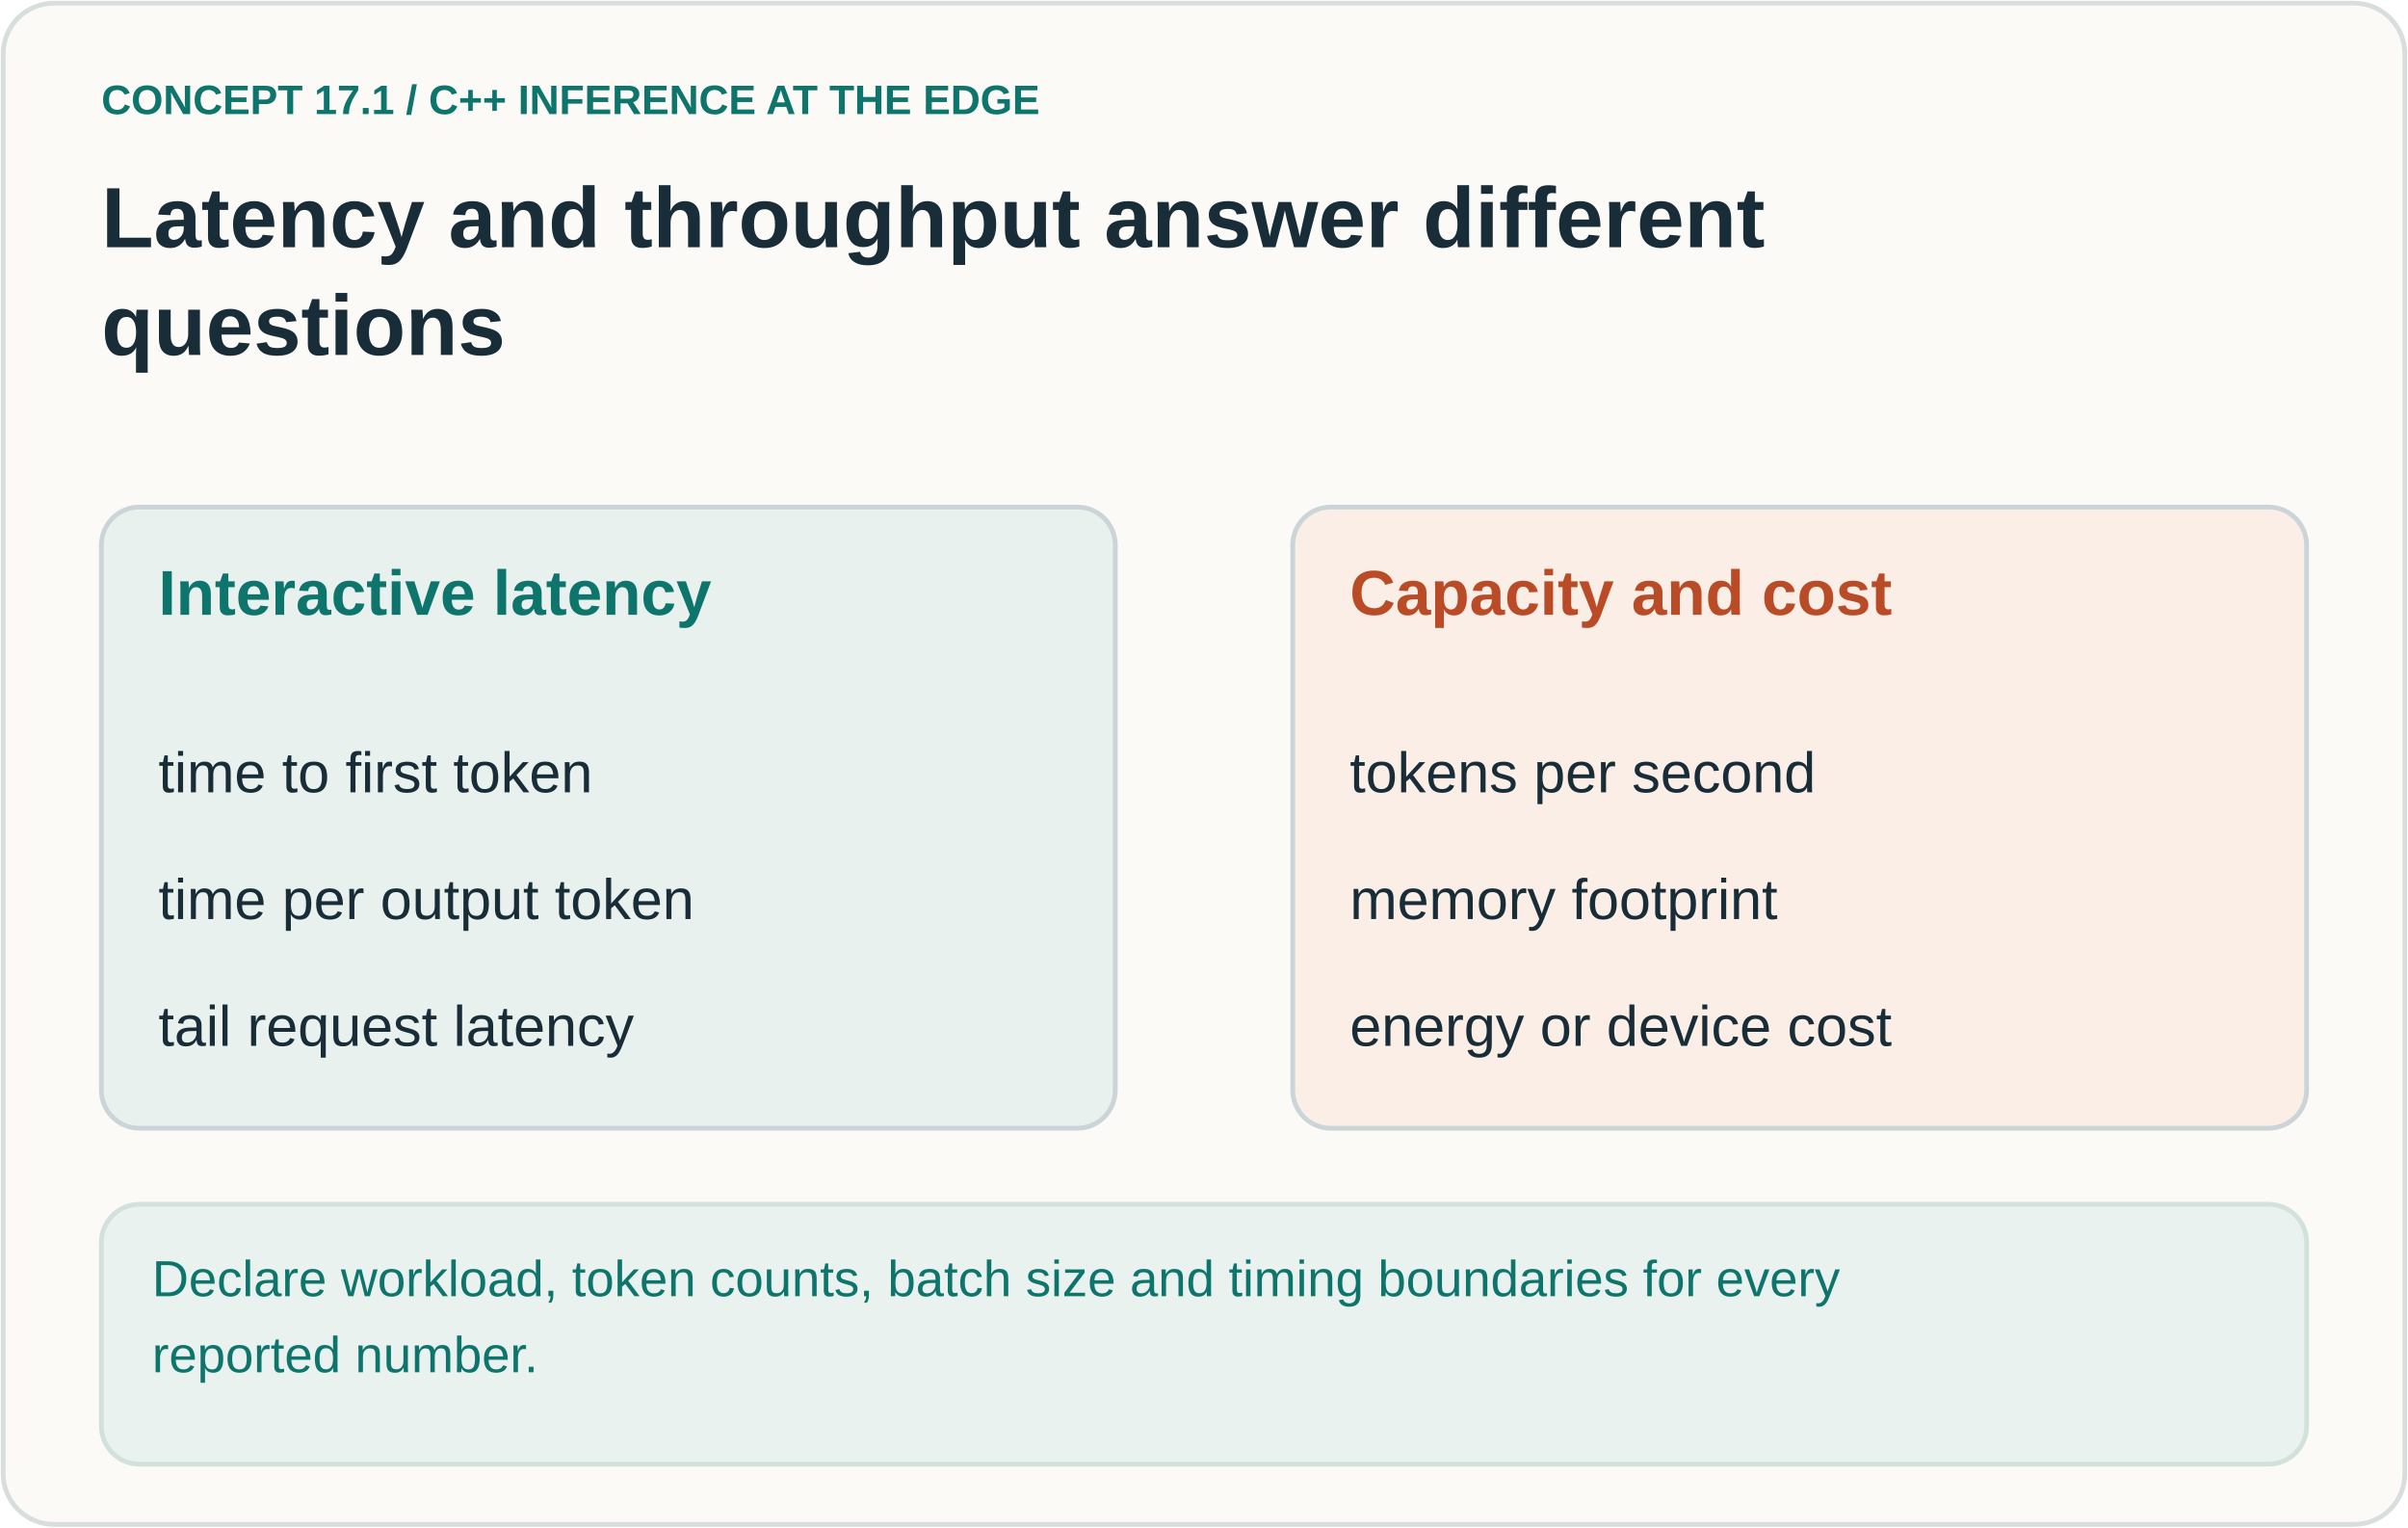
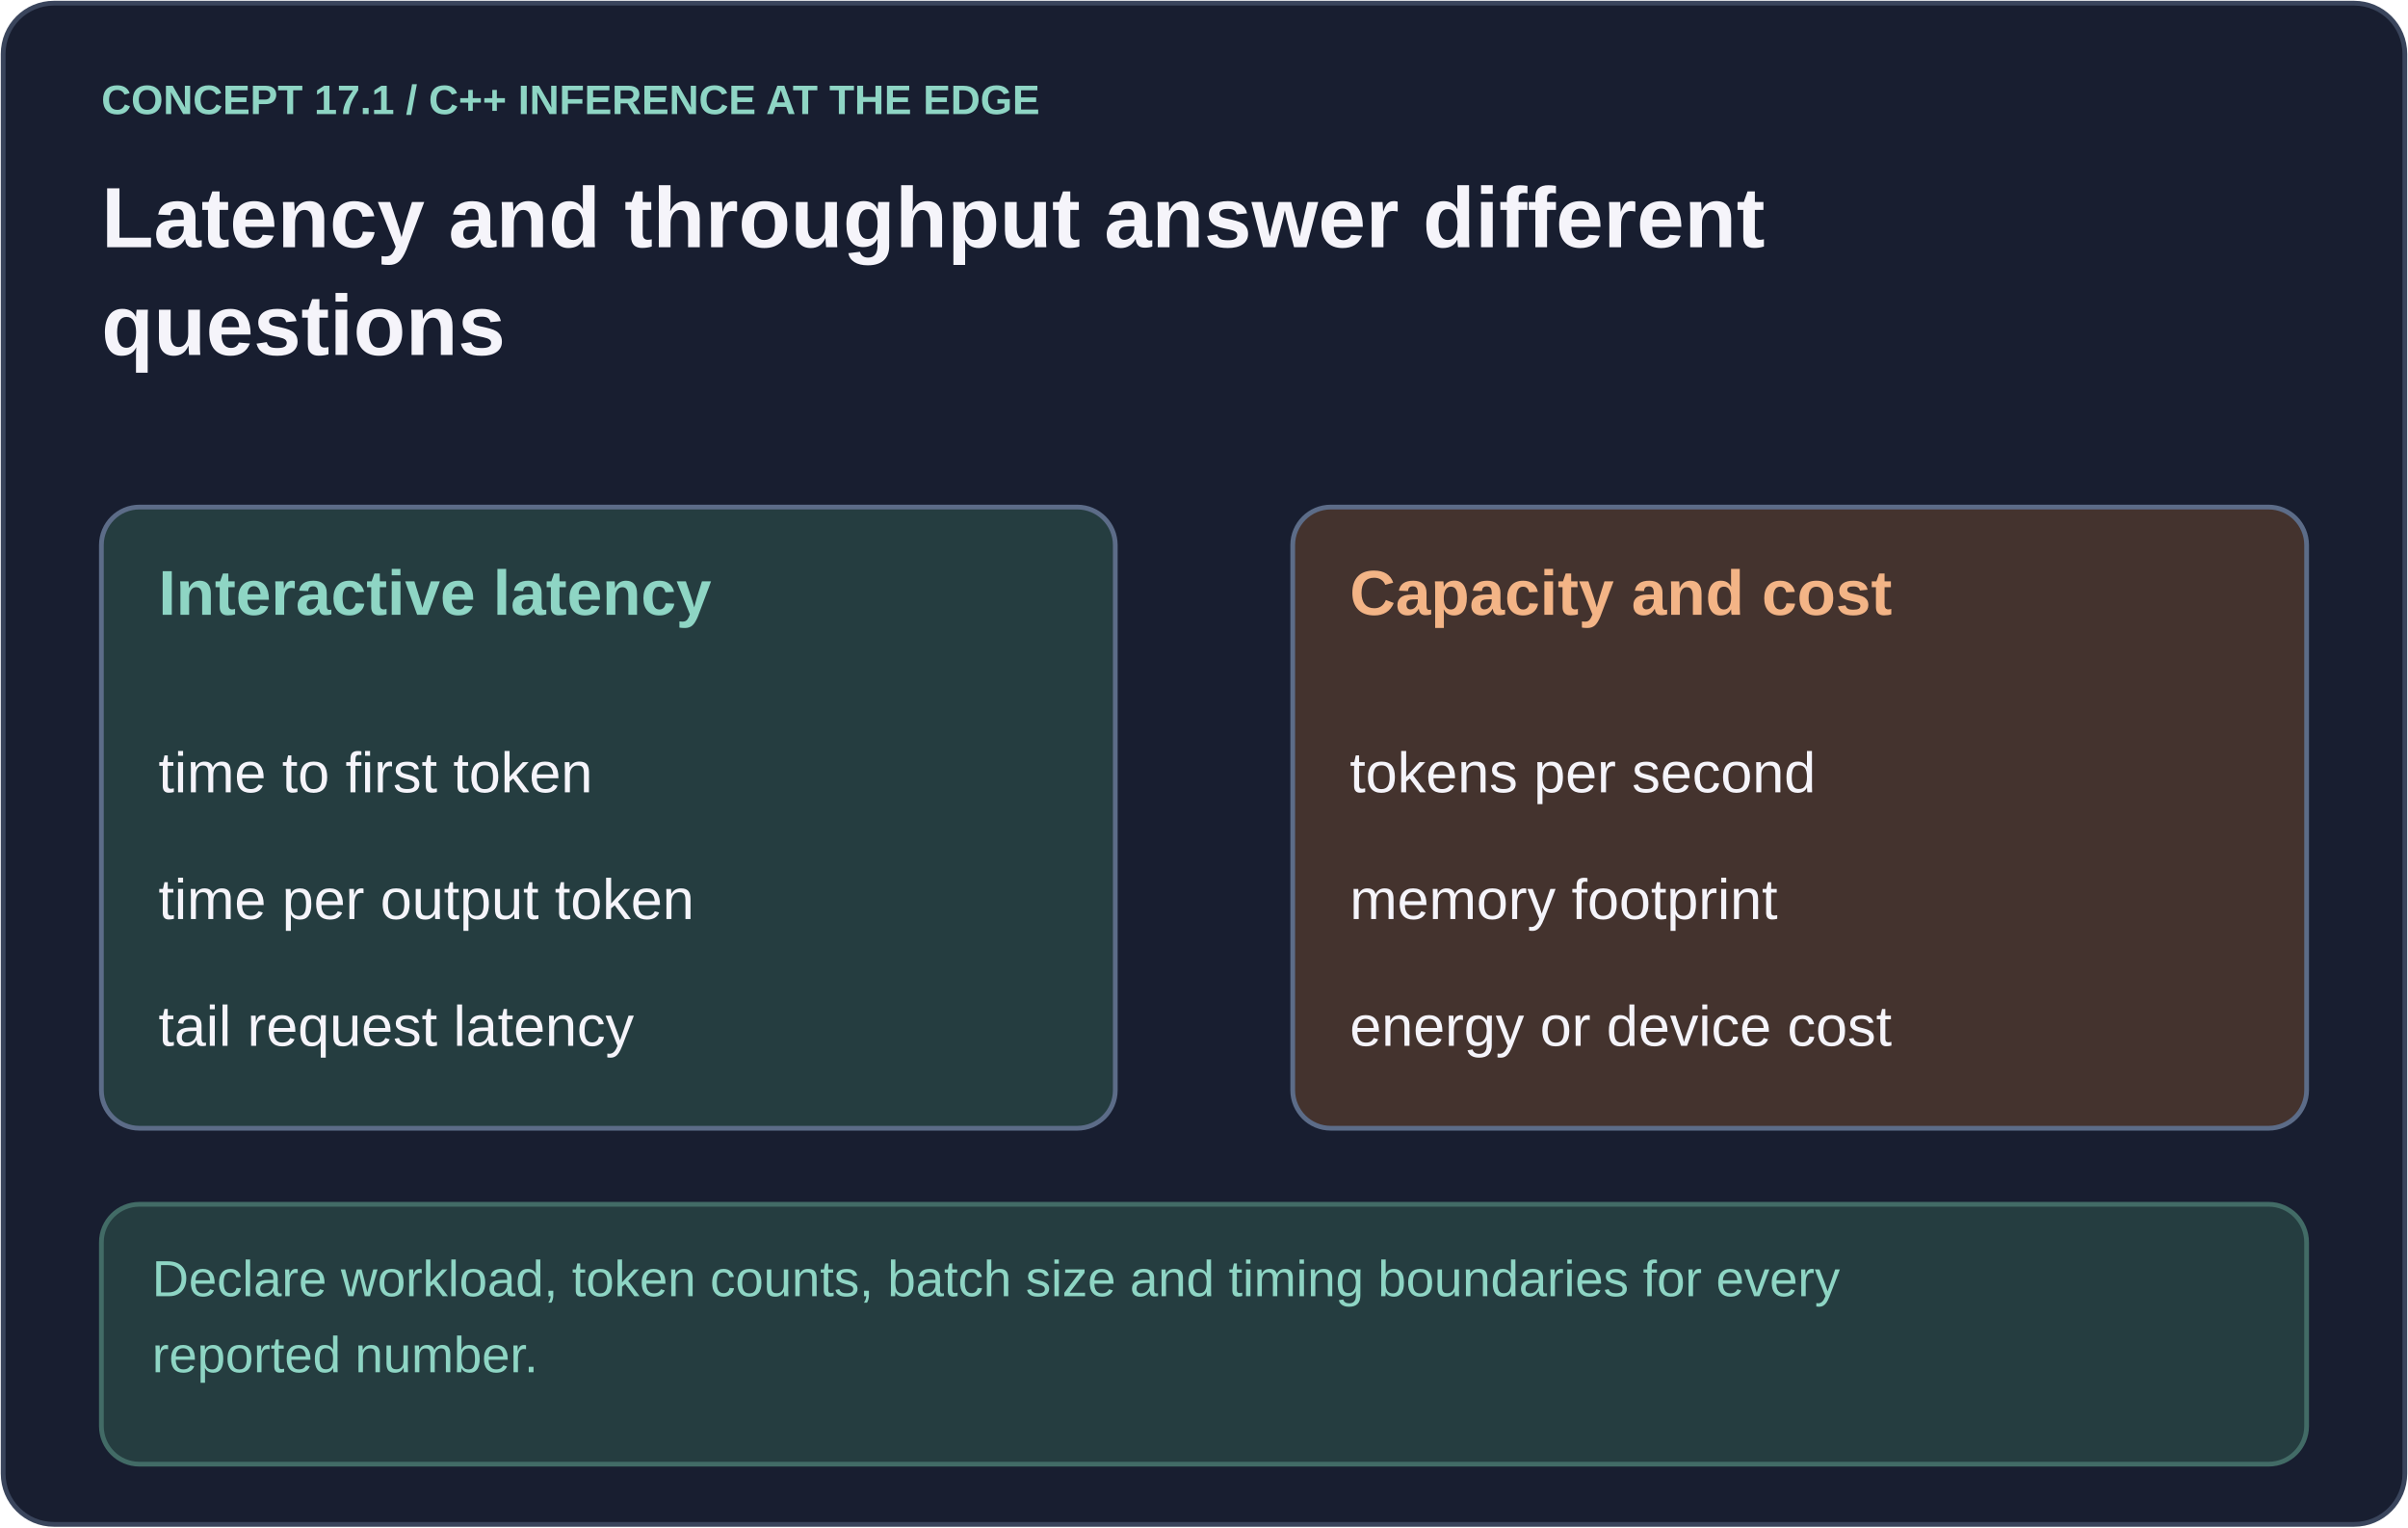
<svg xmlns="http://www.w3.org/2000/svg" width="760" height="482" viewBox="0 0 760 482" role="img" aria-labelledby="title desc">
  <defs>
    <marker id="arrow" viewBox="0 0 10 10" refX="9" refY="5" markerWidth="6" markerHeight="6" orient="auto-start-reverse">
      <path d="M0 0 L10 5 L0 10 Z" fill="#738993" />
    </marker>
  </defs>
  <g font-family="Arial, Helvetica, sans-serif">
-     <rect x="1" y="1" width="758" height="480" rx="16" fill="#fbfaf7" stroke="#d8dedb" stroke-width="1.5" />
-     <text x="32" y="36" font-size="13" fill="#0e756d" font-weight="700" text-anchor="start">CONCEPT 17.1  /  C++ INFERENCE AT THE EDGE</text>
-     <text x="32" y="78" font-size="27" fill="#182d38" font-weight="600" text-anchor="start">Latency and throughput answer different</text>
-     <text x="32" y="112" font-size="27" fill="#182d38" font-weight="600" text-anchor="start">questions</text>
-     <rect x="32" y="160" width="320" height="196" rx="12" fill="#e8f1ed" stroke="#cbd5d8" stroke-width="1.5" />
-     <text x="50" y="194" font-size="20" fill="#0e756d" font-weight="600" text-anchor="start">Interactive latency</text>
-     <text x="50" y="250" font-size="18" fill="#182d38" font-weight="400" text-anchor="start">time to first token</text>
-     <text x="50" y="290" font-size="18" fill="#182d38" font-weight="400" text-anchor="start">time per output token</text>
-     <text x="50" y="330" font-size="18" fill="#182d38" font-weight="400" text-anchor="start">tail request latency</text>
-     <rect x="408" y="160" width="320" height="196" rx="12" fill="#faeee6" stroke="#cbd5d8" stroke-width="1.5" />
-     <text x="426" y="194" font-size="20" fill="#b94c27" font-weight="600" text-anchor="start">Capacity and cost</text>
-     <text x="426" y="250" font-size="18" fill="#182d38" font-weight="400" text-anchor="start">tokens per second</text>
-     <text x="426" y="290" font-size="18" fill="#182d38" font-weight="400" text-anchor="start">memory footprint</text>
-     <text x="426" y="330" font-size="18" fill="#182d38" font-weight="400" text-anchor="start">energy or device cost</text>
-     <rect x="32" y="380" width="696" height="82" rx="12" fill="#eaf2ef" stroke="#d2e1db" stroke-width="1.5" />
-     <text x="48" y="409" font-size="16" fill="#0e756d" font-weight="400" text-anchor="start">Declare workload, token counts, batch size and timing boundaries for every</text>
-     <text x="48" y="433" font-size="16" fill="#0e756d" font-weight="400" text-anchor="start">reported number.</text>
+     <rect x="1" y="1" width="758" height="480" rx="16" fill="#181e30" stroke="#3a455c" stroke-width="1.5" />
+     <text x="32" y="36" font-size="13" fill="#8ed5c4" font-weight="700" text-anchor="start">CONCEPT 17.1  /  C++ INFERENCE AT THE EDGE</text>
+     <text x="32" y="78" font-size="27" fill="#f5f4fa" font-weight="600" text-anchor="start">Latency and throughput answer different</text>
+     <text x="32" y="112" font-size="27" fill="#f5f4fa" font-weight="600" text-anchor="start">questions</text>
+     <rect x="32" y="160" width="320" height="196" rx="12" fill="#253d40" stroke="#5c6c88" stroke-width="1.5" />
+     <text x="50" y="194" font-size="20" fill="#8ed5c4" font-weight="600" text-anchor="start">Interactive latency</text>
+     <text x="50" y="250" font-size="18" fill="#f5f4fa" font-weight="400" text-anchor="start">time to first token</text>
+     <text x="50" y="290" font-size="18" fill="#f5f4fa" font-weight="400" text-anchor="start">time per output token</text>
+     <text x="50" y="330" font-size="18" fill="#f5f4fa" font-weight="400" text-anchor="start">tail request latency</text>
+     <rect x="408" y="160" width="320" height="196" rx="12" fill="#44332e" stroke="#5c6c88" stroke-width="1.5" />
+     <text x="426" y="194" font-size="20" fill="#f3b486" font-weight="600" text-anchor="start">Capacity and cost</text>
+     <text x="426" y="250" font-size="18" fill="#f5f4fa" font-weight="400" text-anchor="start">tokens per second</text>
+     <text x="426" y="290" font-size="18" fill="#f5f4fa" font-weight="400" text-anchor="start">memory footprint</text>
+     <text x="426" y="330" font-size="18" fill="#f5f4fa" font-weight="400" text-anchor="start">energy or device cost</text>
+     <rect x="32" y="380" width="696" height="82" rx="12" fill="#253d40" stroke="#426b66" stroke-width="1.5" />
+     <text x="48" y="409" font-size="16" fill="#8ed5c4" font-weight="400" text-anchor="start">Declare workload, token counts, batch size and timing boundaries for every</text>
+     <text x="48" y="433" font-size="16" fill="#8ed5c4" font-weight="400" text-anchor="start">reported number.</text>
  </g>
</svg>
